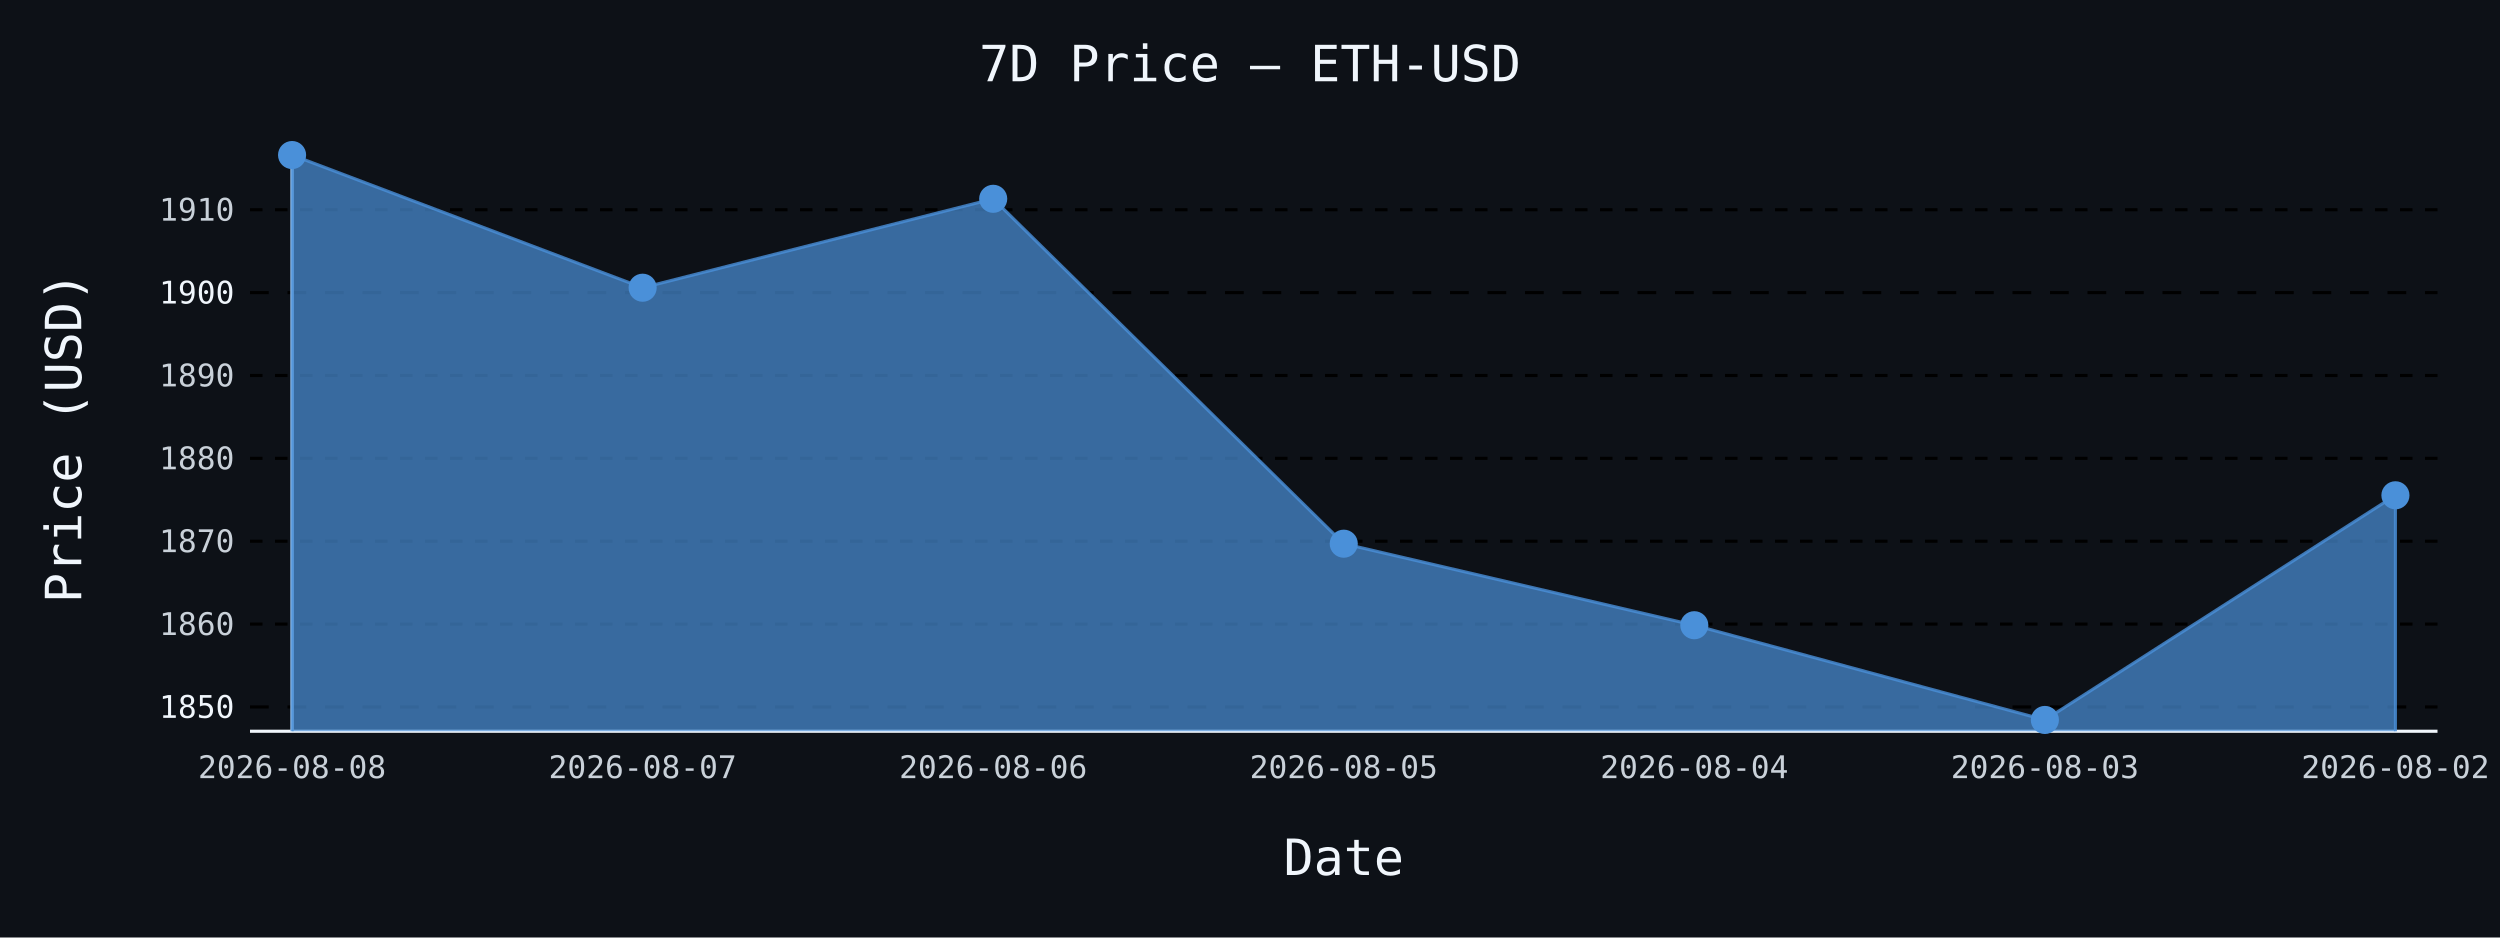
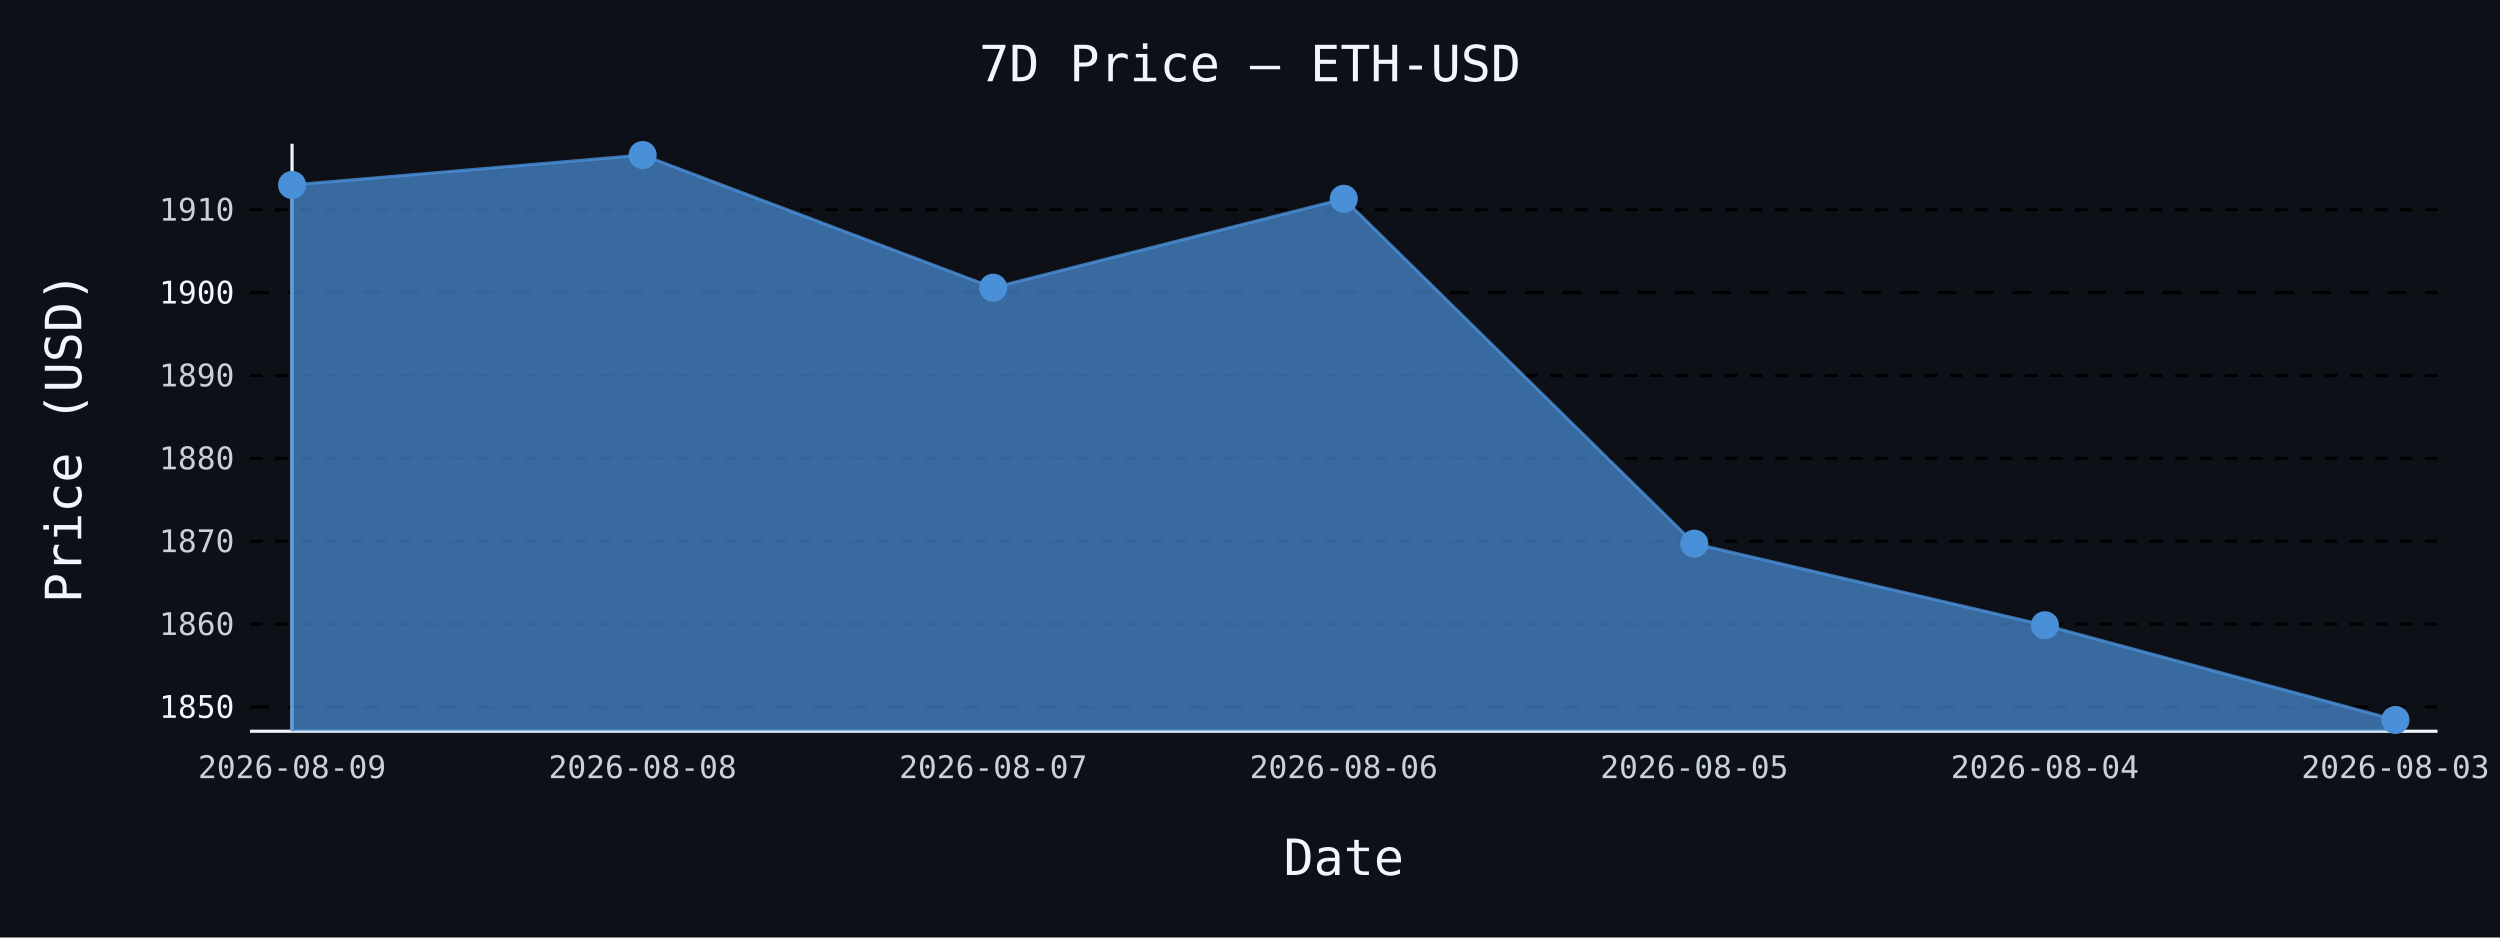
- <svg xmlns="http://www.w3.org/2000/svg" id="chart-6c47950c-7dd7-4de7-bc9b-344f5d1bbb1a" class="pygal-chart" viewBox="0 0 800 300">
+ <svg xmlns="http://www.w3.org/2000/svg" id="chart-84bf5ec0-f9f3-4b49-a0c9-f4ace1d2c7cc" class="pygal-chart" viewBox="0 0 800 300">
  <defs>
-     <style type="text/css">#chart-6c47950c-7dd7-4de7-bc9b-344f5d1bbb1a{-webkit-user-select:none;-webkit-font-smoothing:antialiased;font-family:monospace}#chart-6c47950c-7dd7-4de7-bc9b-344f5d1bbb1a .title{font-family:monospace;font-size:16px}#chart-6c47950c-7dd7-4de7-bc9b-344f5d1bbb1a .legends .legend text{font-family:monospace;font-size:14px}#chart-6c47950c-7dd7-4de7-bc9b-344f5d1bbb1a .axis text{font-family:monospace;font-size:10px}#chart-6c47950c-7dd7-4de7-bc9b-344f5d1bbb1a .axis text.major{font-family:monospace;font-size:10px}#chart-6c47950c-7dd7-4de7-bc9b-344f5d1bbb1a .text-overlay text.value{font-family:monospace;font-size:16px}#chart-6c47950c-7dd7-4de7-bc9b-344f5d1bbb1a .text-overlay text.label{font-family:monospace;font-size:10px}#chart-6c47950c-7dd7-4de7-bc9b-344f5d1bbb1a .tooltip{font-family:monospace;font-size:14px}#chart-6c47950c-7dd7-4de7-bc9b-344f5d1bbb1a text.no_data{font-family:monospace;font-size:64px}
- #chart-6c47950c-7dd7-4de7-bc9b-344f5d1bbb1a{background-color:#0d1117}#chart-6c47950c-7dd7-4de7-bc9b-344f5d1bbb1a path,#chart-6c47950c-7dd7-4de7-bc9b-344f5d1bbb1a line,#chart-6c47950c-7dd7-4de7-bc9b-344f5d1bbb1a rect,#chart-6c47950c-7dd7-4de7-bc9b-344f5d1bbb1a circle{-webkit-transition:150ms;-moz-transition:150ms;transition:150ms}#chart-6c47950c-7dd7-4de7-bc9b-344f5d1bbb1a .graph &gt; .background{fill:#0d1117}#chart-6c47950c-7dd7-4de7-bc9b-344f5d1bbb1a .plot &gt; .background{fill:#0d1117}#chart-6c47950c-7dd7-4de7-bc9b-344f5d1bbb1a .graph{fill:#c9d1d9}#chart-6c47950c-7dd7-4de7-bc9b-344f5d1bbb1a text.no_data{fill:#f0f6fc}#chart-6c47950c-7dd7-4de7-bc9b-344f5d1bbb1a .title{fill:#f0f6fc}#chart-6c47950c-7dd7-4de7-bc9b-344f5d1bbb1a .legends .legend text{fill:#c9d1d9}#chart-6c47950c-7dd7-4de7-bc9b-344f5d1bbb1a .legends .legend:hover text{fill:#f0f6fc}#chart-6c47950c-7dd7-4de7-bc9b-344f5d1bbb1a .axis .line{stroke:#f0f6fc}#chart-6c47950c-7dd7-4de7-bc9b-344f5d1bbb1a .axis .guide.line{stroke:#8b949e}#chart-6c47950c-7dd7-4de7-bc9b-344f5d1bbb1a .axis .major.line{stroke:#c9d1d9}#chart-6c47950c-7dd7-4de7-bc9b-344f5d1bbb1a .axis text.major{fill:#f0f6fc}#chart-6c47950c-7dd7-4de7-bc9b-344f5d1bbb1a .axis.y .guides:hover .guide.line,#chart-6c47950c-7dd7-4de7-bc9b-344f5d1bbb1a .line-graph .axis.x .guides:hover .guide.line,#chart-6c47950c-7dd7-4de7-bc9b-344f5d1bbb1a .stackedline-graph .axis.x .guides:hover .guide.line,#chart-6c47950c-7dd7-4de7-bc9b-344f5d1bbb1a .xy-graph .axis.x .guides:hover .guide.line{stroke:#f0f6fc}#chart-6c47950c-7dd7-4de7-bc9b-344f5d1bbb1a .axis .guides:hover text{fill:#f0f6fc}#chart-6c47950c-7dd7-4de7-bc9b-344f5d1bbb1a .reactive{fill-opacity:.7;stroke-opacity:.8;stroke-width:1}#chart-6c47950c-7dd7-4de7-bc9b-344f5d1bbb1a .ci{stroke:#c9d1d9}#chart-6c47950c-7dd7-4de7-bc9b-344f5d1bbb1a .reactive.active,#chart-6c47950c-7dd7-4de7-bc9b-344f5d1bbb1a .active .reactive{fill-opacity:.8;stroke-opacity:.9;stroke-width:4}#chart-6c47950c-7dd7-4de7-bc9b-344f5d1bbb1a .ci .reactive.active{stroke-width:1.5}#chart-6c47950c-7dd7-4de7-bc9b-344f5d1bbb1a .series text{fill:#f0f6fc}#chart-6c47950c-7dd7-4de7-bc9b-344f5d1bbb1a .tooltip rect{fill:#0d1117;stroke:#f0f6fc;-webkit-transition:opacity 150ms;-moz-transition:opacity 150ms;transition:opacity 150ms}#chart-6c47950c-7dd7-4de7-bc9b-344f5d1bbb1a .tooltip .label{fill:#c9d1d9}#chart-6c47950c-7dd7-4de7-bc9b-344f5d1bbb1a .tooltip .label{fill:#c9d1d9}#chart-6c47950c-7dd7-4de7-bc9b-344f5d1bbb1a .tooltip .legend{font-size:.8em;fill:#8b949e}#chart-6c47950c-7dd7-4de7-bc9b-344f5d1bbb1a .tooltip .x_label{font-size:.6em;fill:#f0f6fc}#chart-6c47950c-7dd7-4de7-bc9b-344f5d1bbb1a .tooltip .xlink{font-size:.5em;text-decoration:underline}#chart-6c47950c-7dd7-4de7-bc9b-344f5d1bbb1a .tooltip .value{font-size:1.5em}#chart-6c47950c-7dd7-4de7-bc9b-344f5d1bbb1a .bound{font-size:.5em}#chart-6c47950c-7dd7-4de7-bc9b-344f5d1bbb1a .max-value{font-size:.75em;fill:#8b949e}#chart-6c47950c-7dd7-4de7-bc9b-344f5d1bbb1a .map-element{fill:#0d1117;stroke:#8b949e !important}#chart-6c47950c-7dd7-4de7-bc9b-344f5d1bbb1a .map-element .reactive{fill-opacity:inherit;stroke-opacity:inherit}#chart-6c47950c-7dd7-4de7-bc9b-344f5d1bbb1a .color-0,#chart-6c47950c-7dd7-4de7-bc9b-344f5d1bbb1a .color-0 a:visited{stroke:#4a90d9;fill:#4a90d9}#chart-6c47950c-7dd7-4de7-bc9b-344f5d1bbb1a .text-overlay .color-0 text{fill:black}
- #chart-6c47950c-7dd7-4de7-bc9b-344f5d1bbb1a text.no_data{text-anchor:middle}#chart-6c47950c-7dd7-4de7-bc9b-344f5d1bbb1a .guide.line{fill:none}#chart-6c47950c-7dd7-4de7-bc9b-344f5d1bbb1a .centered{text-anchor:middle}#chart-6c47950c-7dd7-4de7-bc9b-344f5d1bbb1a .title{text-anchor:middle}#chart-6c47950c-7dd7-4de7-bc9b-344f5d1bbb1a .legends .legend text{fill-opacity:1}#chart-6c47950c-7dd7-4de7-bc9b-344f5d1bbb1a .axis.x text{text-anchor:middle}#chart-6c47950c-7dd7-4de7-bc9b-344f5d1bbb1a .axis.x:not(.web) text[transform]{text-anchor:start}#chart-6c47950c-7dd7-4de7-bc9b-344f5d1bbb1a .axis.x:not(.web) text[transform].backwards{text-anchor:end}#chart-6c47950c-7dd7-4de7-bc9b-344f5d1bbb1a .axis.y text{text-anchor:end}#chart-6c47950c-7dd7-4de7-bc9b-344f5d1bbb1a .axis.y text[transform].backwards{text-anchor:start}#chart-6c47950c-7dd7-4de7-bc9b-344f5d1bbb1a .axis.y2 text{text-anchor:start}#chart-6c47950c-7dd7-4de7-bc9b-344f5d1bbb1a .axis.y2 text[transform].backwards{text-anchor:end}#chart-6c47950c-7dd7-4de7-bc9b-344f5d1bbb1a .axis .guide.line{stroke-dasharray:4,4;stroke:black}#chart-6c47950c-7dd7-4de7-bc9b-344f5d1bbb1a .axis .major.guide.line{stroke-dasharray:6,6;stroke:black}#chart-6c47950c-7dd7-4de7-bc9b-344f5d1bbb1a .horizontal .axis.y .guide.line,#chart-6c47950c-7dd7-4de7-bc9b-344f5d1bbb1a .horizontal .axis.y2 .guide.line,#chart-6c47950c-7dd7-4de7-bc9b-344f5d1bbb1a .vertical .axis.x .guide.line{opacity:0}#chart-6c47950c-7dd7-4de7-bc9b-344f5d1bbb1a .horizontal .axis.always_show .guide.line,#chart-6c47950c-7dd7-4de7-bc9b-344f5d1bbb1a .vertical .axis.always_show .guide.line{opacity:1 !important}#chart-6c47950c-7dd7-4de7-bc9b-344f5d1bbb1a .axis.y .guides:hover .guide.line,#chart-6c47950c-7dd7-4de7-bc9b-344f5d1bbb1a .axis.y2 .guides:hover .guide.line,#chart-6c47950c-7dd7-4de7-bc9b-344f5d1bbb1a .axis.x .guides:hover .guide.line{opacity:1}#chart-6c47950c-7dd7-4de7-bc9b-344f5d1bbb1a .axis .guides:hover text{opacity:1}#chart-6c47950c-7dd7-4de7-bc9b-344f5d1bbb1a .nofill{fill:none}#chart-6c47950c-7dd7-4de7-bc9b-344f5d1bbb1a .subtle-fill{fill-opacity:.2}#chart-6c47950c-7dd7-4de7-bc9b-344f5d1bbb1a .dot{stroke-width:1px;fill-opacity:1;stroke-opacity:1}#chart-6c47950c-7dd7-4de7-bc9b-344f5d1bbb1a .dot.active{stroke-width:5px}#chart-6c47950c-7dd7-4de7-bc9b-344f5d1bbb1a .dot.negative{fill:transparent}#chart-6c47950c-7dd7-4de7-bc9b-344f5d1bbb1a text,#chart-6c47950c-7dd7-4de7-bc9b-344f5d1bbb1a tspan{stroke:none !important}#chart-6c47950c-7dd7-4de7-bc9b-344f5d1bbb1a .series text.active{opacity:1}#chart-6c47950c-7dd7-4de7-bc9b-344f5d1bbb1a .tooltip rect{fill-opacity:.95;stroke-width:.5}#chart-6c47950c-7dd7-4de7-bc9b-344f5d1bbb1a .tooltip text{fill-opacity:1}#chart-6c47950c-7dd7-4de7-bc9b-344f5d1bbb1a .showable{visibility:hidden}#chart-6c47950c-7dd7-4de7-bc9b-344f5d1bbb1a .showable.shown{visibility:visible}#chart-6c47950c-7dd7-4de7-bc9b-344f5d1bbb1a .gauge-background{fill:rgba(229,229,229,1);stroke:none}#chart-6c47950c-7dd7-4de7-bc9b-344f5d1bbb1a .bg-lines{stroke:#0d1117;stroke-width:2px}</style>
+     <style type="text/css">#chart-84bf5ec0-f9f3-4b49-a0c9-f4ace1d2c7cc{-webkit-user-select:none;-webkit-font-smoothing:antialiased;font-family:monospace}#chart-84bf5ec0-f9f3-4b49-a0c9-f4ace1d2c7cc .title{font-family:monospace;font-size:16px}#chart-84bf5ec0-f9f3-4b49-a0c9-f4ace1d2c7cc .legends .legend text{font-family:monospace;font-size:14px}#chart-84bf5ec0-f9f3-4b49-a0c9-f4ace1d2c7cc .axis text{font-family:monospace;font-size:10px}#chart-84bf5ec0-f9f3-4b49-a0c9-f4ace1d2c7cc .axis text.major{font-family:monospace;font-size:10px}#chart-84bf5ec0-f9f3-4b49-a0c9-f4ace1d2c7cc .text-overlay text.value{font-family:monospace;font-size:16px}#chart-84bf5ec0-f9f3-4b49-a0c9-f4ace1d2c7cc .text-overlay text.label{font-family:monospace;font-size:10px}#chart-84bf5ec0-f9f3-4b49-a0c9-f4ace1d2c7cc .tooltip{font-family:monospace;font-size:14px}#chart-84bf5ec0-f9f3-4b49-a0c9-f4ace1d2c7cc text.no_data{font-family:monospace;font-size:64px}
+ #chart-84bf5ec0-f9f3-4b49-a0c9-f4ace1d2c7cc{background-color:#0d1117}#chart-84bf5ec0-f9f3-4b49-a0c9-f4ace1d2c7cc path,#chart-84bf5ec0-f9f3-4b49-a0c9-f4ace1d2c7cc line,#chart-84bf5ec0-f9f3-4b49-a0c9-f4ace1d2c7cc rect,#chart-84bf5ec0-f9f3-4b49-a0c9-f4ace1d2c7cc circle{-webkit-transition:150ms;-moz-transition:150ms;transition:150ms}#chart-84bf5ec0-f9f3-4b49-a0c9-f4ace1d2c7cc .graph &gt; .background{fill:#0d1117}#chart-84bf5ec0-f9f3-4b49-a0c9-f4ace1d2c7cc .plot &gt; .background{fill:#0d1117}#chart-84bf5ec0-f9f3-4b49-a0c9-f4ace1d2c7cc .graph{fill:#c9d1d9}#chart-84bf5ec0-f9f3-4b49-a0c9-f4ace1d2c7cc text.no_data{fill:#f0f6fc}#chart-84bf5ec0-f9f3-4b49-a0c9-f4ace1d2c7cc .title{fill:#f0f6fc}#chart-84bf5ec0-f9f3-4b49-a0c9-f4ace1d2c7cc .legends .legend text{fill:#c9d1d9}#chart-84bf5ec0-f9f3-4b49-a0c9-f4ace1d2c7cc .legends .legend:hover text{fill:#f0f6fc}#chart-84bf5ec0-f9f3-4b49-a0c9-f4ace1d2c7cc .axis .line{stroke:#f0f6fc}#chart-84bf5ec0-f9f3-4b49-a0c9-f4ace1d2c7cc .axis .guide.line{stroke:#8b949e}#chart-84bf5ec0-f9f3-4b49-a0c9-f4ace1d2c7cc .axis .major.line{stroke:#c9d1d9}#chart-84bf5ec0-f9f3-4b49-a0c9-f4ace1d2c7cc .axis text.major{fill:#f0f6fc}#chart-84bf5ec0-f9f3-4b49-a0c9-f4ace1d2c7cc .axis.y .guides:hover .guide.line,#chart-84bf5ec0-f9f3-4b49-a0c9-f4ace1d2c7cc .line-graph .axis.x .guides:hover .guide.line,#chart-84bf5ec0-f9f3-4b49-a0c9-f4ace1d2c7cc .stackedline-graph .axis.x .guides:hover .guide.line,#chart-84bf5ec0-f9f3-4b49-a0c9-f4ace1d2c7cc .xy-graph .axis.x .guides:hover .guide.line{stroke:#f0f6fc}#chart-84bf5ec0-f9f3-4b49-a0c9-f4ace1d2c7cc .axis .guides:hover text{fill:#f0f6fc}#chart-84bf5ec0-f9f3-4b49-a0c9-f4ace1d2c7cc .reactive{fill-opacity:.7;stroke-opacity:.8;stroke-width:1}#chart-84bf5ec0-f9f3-4b49-a0c9-f4ace1d2c7cc .ci{stroke:#c9d1d9}#chart-84bf5ec0-f9f3-4b49-a0c9-f4ace1d2c7cc .reactive.active,#chart-84bf5ec0-f9f3-4b49-a0c9-f4ace1d2c7cc .active .reactive{fill-opacity:.8;stroke-opacity:.9;stroke-width:4}#chart-84bf5ec0-f9f3-4b49-a0c9-f4ace1d2c7cc .ci .reactive.active{stroke-width:1.5}#chart-84bf5ec0-f9f3-4b49-a0c9-f4ace1d2c7cc .series text{fill:#f0f6fc}#chart-84bf5ec0-f9f3-4b49-a0c9-f4ace1d2c7cc .tooltip rect{fill:#0d1117;stroke:#f0f6fc;-webkit-transition:opacity 150ms;-moz-transition:opacity 150ms;transition:opacity 150ms}#chart-84bf5ec0-f9f3-4b49-a0c9-f4ace1d2c7cc .tooltip .label{fill:#c9d1d9}#chart-84bf5ec0-f9f3-4b49-a0c9-f4ace1d2c7cc .tooltip .label{fill:#c9d1d9}#chart-84bf5ec0-f9f3-4b49-a0c9-f4ace1d2c7cc .tooltip .legend{font-size:.8em;fill:#8b949e}#chart-84bf5ec0-f9f3-4b49-a0c9-f4ace1d2c7cc .tooltip .x_label{font-size:.6em;fill:#f0f6fc}#chart-84bf5ec0-f9f3-4b49-a0c9-f4ace1d2c7cc .tooltip .xlink{font-size:.5em;text-decoration:underline}#chart-84bf5ec0-f9f3-4b49-a0c9-f4ace1d2c7cc .tooltip .value{font-size:1.5em}#chart-84bf5ec0-f9f3-4b49-a0c9-f4ace1d2c7cc .bound{font-size:.5em}#chart-84bf5ec0-f9f3-4b49-a0c9-f4ace1d2c7cc .max-value{font-size:.75em;fill:#8b949e}#chart-84bf5ec0-f9f3-4b49-a0c9-f4ace1d2c7cc .map-element{fill:#0d1117;stroke:#8b949e !important}#chart-84bf5ec0-f9f3-4b49-a0c9-f4ace1d2c7cc .map-element .reactive{fill-opacity:inherit;stroke-opacity:inherit}#chart-84bf5ec0-f9f3-4b49-a0c9-f4ace1d2c7cc .color-0,#chart-84bf5ec0-f9f3-4b49-a0c9-f4ace1d2c7cc .color-0 a:visited{stroke:#4a90d9;fill:#4a90d9}#chart-84bf5ec0-f9f3-4b49-a0c9-f4ace1d2c7cc .text-overlay .color-0 text{fill:black}
+ #chart-84bf5ec0-f9f3-4b49-a0c9-f4ace1d2c7cc text.no_data{text-anchor:middle}#chart-84bf5ec0-f9f3-4b49-a0c9-f4ace1d2c7cc .guide.line{fill:none}#chart-84bf5ec0-f9f3-4b49-a0c9-f4ace1d2c7cc .centered{text-anchor:middle}#chart-84bf5ec0-f9f3-4b49-a0c9-f4ace1d2c7cc .title{text-anchor:middle}#chart-84bf5ec0-f9f3-4b49-a0c9-f4ace1d2c7cc .legends .legend text{fill-opacity:1}#chart-84bf5ec0-f9f3-4b49-a0c9-f4ace1d2c7cc .axis.x text{text-anchor:middle}#chart-84bf5ec0-f9f3-4b49-a0c9-f4ace1d2c7cc .axis.x:not(.web) text[transform]{text-anchor:start}#chart-84bf5ec0-f9f3-4b49-a0c9-f4ace1d2c7cc .axis.x:not(.web) text[transform].backwards{text-anchor:end}#chart-84bf5ec0-f9f3-4b49-a0c9-f4ace1d2c7cc .axis.y text{text-anchor:end}#chart-84bf5ec0-f9f3-4b49-a0c9-f4ace1d2c7cc .axis.y text[transform].backwards{text-anchor:start}#chart-84bf5ec0-f9f3-4b49-a0c9-f4ace1d2c7cc .axis.y2 text{text-anchor:start}#chart-84bf5ec0-f9f3-4b49-a0c9-f4ace1d2c7cc .axis.y2 text[transform].backwards{text-anchor:end}#chart-84bf5ec0-f9f3-4b49-a0c9-f4ace1d2c7cc .axis .guide.line{stroke-dasharray:4,4;stroke:black}#chart-84bf5ec0-f9f3-4b49-a0c9-f4ace1d2c7cc .axis .major.guide.line{stroke-dasharray:6,6;stroke:black}#chart-84bf5ec0-f9f3-4b49-a0c9-f4ace1d2c7cc .horizontal .axis.y .guide.line,#chart-84bf5ec0-f9f3-4b49-a0c9-f4ace1d2c7cc .horizontal .axis.y2 .guide.line,#chart-84bf5ec0-f9f3-4b49-a0c9-f4ace1d2c7cc .vertical .axis.x .guide.line{opacity:0}#chart-84bf5ec0-f9f3-4b49-a0c9-f4ace1d2c7cc .horizontal .axis.always_show .guide.line,#chart-84bf5ec0-f9f3-4b49-a0c9-f4ace1d2c7cc .vertical .axis.always_show .guide.line{opacity:1 !important}#chart-84bf5ec0-f9f3-4b49-a0c9-f4ace1d2c7cc .axis.y .guides:hover .guide.line,#chart-84bf5ec0-f9f3-4b49-a0c9-f4ace1d2c7cc .axis.y2 .guides:hover .guide.line,#chart-84bf5ec0-f9f3-4b49-a0c9-f4ace1d2c7cc .axis.x .guides:hover .guide.line{opacity:1}#chart-84bf5ec0-f9f3-4b49-a0c9-f4ace1d2c7cc .axis .guides:hover text{opacity:1}#chart-84bf5ec0-f9f3-4b49-a0c9-f4ace1d2c7cc .nofill{fill:none}#chart-84bf5ec0-f9f3-4b49-a0c9-f4ace1d2c7cc .subtle-fill{fill-opacity:.2}#chart-84bf5ec0-f9f3-4b49-a0c9-f4ace1d2c7cc .dot{stroke-width:1px;fill-opacity:1;stroke-opacity:1}#chart-84bf5ec0-f9f3-4b49-a0c9-f4ace1d2c7cc .dot.active{stroke-width:5px}#chart-84bf5ec0-f9f3-4b49-a0c9-f4ace1d2c7cc .dot.negative{fill:transparent}#chart-84bf5ec0-f9f3-4b49-a0c9-f4ace1d2c7cc text,#chart-84bf5ec0-f9f3-4b49-a0c9-f4ace1d2c7cc tspan{stroke:none !important}#chart-84bf5ec0-f9f3-4b49-a0c9-f4ace1d2c7cc .series text.active{opacity:1}#chart-84bf5ec0-f9f3-4b49-a0c9-f4ace1d2c7cc .tooltip rect{fill-opacity:.95;stroke-width:.5}#chart-84bf5ec0-f9f3-4b49-a0c9-f4ace1d2c7cc .tooltip text{fill-opacity:1}#chart-84bf5ec0-f9f3-4b49-a0c9-f4ace1d2c7cc .showable{visibility:hidden}#chart-84bf5ec0-f9f3-4b49-a0c9-f4ace1d2c7cc .showable.shown{visibility:visible}#chart-84bf5ec0-f9f3-4b49-a0c9-f4ace1d2c7cc .gauge-background{fill:rgba(229,229,229,1);stroke:none}#chart-84bf5ec0-f9f3-4b49-a0c9-f4ace1d2c7cc .bg-lines{stroke:#0d1117;stroke-width:2px}</style>
  </defs>
  <g class="graph line-graph vertical">
    <rect x="0" y="0" width="800" height="300" class="background" />
    <g transform="translate(80, 46)" class="plot">
      <rect x="0" y="0" width="700.0" height="188" class="background" />
      <g class="axis y always_show">
        <path d="M0 188 h700" class="line" />
        <g class="guides">
          <path d="M0 180.221 h700" class="major guide line" />
          <text x="-5" y="183.721" class="major">1850</text>
        </g>
        <g class="guides">
          <path d="M0 153.704 h700" class="guide line" />
          <text x="-5" y="157.204" class="">1860</text>
        </g>
        <g class="guides">
          <path d="M0 127.187 h700" class="guide line" />
          <text x="-5" y="130.687" class="">1870</text>
        </g>
        <g class="guides">
          <path d="M0 100.669 h700" class="guide line" />
          <text x="-5" y="104.169" class="">1880</text>
        </g>
        <g class="guides">
          <path d="M0 74.152 h700" class="guide line" />
          <text x="-5" y="77.652" class="">1890</text>
        </g>
        <g class="guides">
          <path d="M0 47.634 h700" class="major guide line" />
          <text x="-5" y="51.134" class="major">1900</text>
        </g>
        <g class="guides">
          <path d="M0 21.117 h700" class="guide line" />
          <text x="-5" y="24.617" class="">1910</text>
        </g>
      </g>
      <g class="axis x">
        <g class="guides">
          <path d="M13.462 0 v188" class="line" />
-           <text x="13.462" y="203.0" class="">2026-08-08</text>
+           <text x="13.462" y="203.0" class="">2026-08-09</text>
        </g>
        <g class="guides">
          <path d="M125.641 0 v188" class="guide line" />
-           <text x="125.641" y="203.0" class="">2026-08-07</text>
+           <text x="125.641" y="203.0" class="">2026-08-08</text>
        </g>
        <g class="guides">
          <path d="M237.821 0 v188" class="guide line" />
-           <text x="237.821" y="203.0" class="">2026-08-06</text>
+           <text x="237.821" y="203.0" class="">2026-08-07</text>
        </g>
        <g class="guides">
          <path d="M350 0 v188" class="guide line" />
-           <text x="350.0" y="203.0" class="">2026-08-05</text>
+           <text x="350.0" y="203.0" class="">2026-08-06</text>
        </g>
        <g class="guides">
          <path d="M462.179 0 v188" class="guide line" />
-           <text x="462.179" y="203.0" class="">2026-08-04</text>
+           <text x="462.179" y="203.0" class="">2026-08-05</text>
        </g>
        <g class="guides">
          <path d="M574.359 0 v188" class="guide line" />
-           <text x="574.359" y="203.0" class="">2026-08-03</text>
+           <text x="574.359" y="203.0" class="">2026-08-04</text>
        </g>
        <g class="guides">
          <path d="M686.538 0 v188" class="guide line" />
-           <text x="686.538" y="203.0" class="">2026-08-02</text>
+           <text x="686.538" y="203.0" class="">2026-08-03</text>
        </g>
      </g>
      <g class="series serie-0 color-0">
-         <path d="M13.462 188 L13.462 3.615 125.641 46.07 237.821 17.617 350 127.982 462.179 154.075 574.359 184.385 686.538 112.496 686.538 188" class="line reactive" />
+         <path d="M13.462 188 L13.462 13.188 125.641 3.615 237.821 46.07 350 17.617 462.179 127.982 574.359 154.075 686.538 184.385 686.538 188" class="line reactive" />
      </g>
    </g>
    <g class="titles">
      <text x="400.0" y="26" class="title plot_title">7D Price — ETH-USD</text>
      <text x="430.0" y="280" class="title">Date</text>
      <text x="0" y="166.0" class="title" transform="rotate(-90 0 140)">Price (USD)</text>
    </g>
    <g transform="translate(80, 46)" class="plot overlay">
      <g class="series serie-0 color-0">
        <g class="dots">
-           <circle cx="13.462" cy="3.615" r="4" class="dot reactive tooltip-trigger" />
+           <circle cx="13.462" cy="13.188" r="4" class="dot reactive tooltip-trigger" />
        </g>
        <g class="dots">
-           <circle cx="125.641" cy="46.07" r="4" class="dot reactive tooltip-trigger" />
+           <circle cx="125.641" cy="3.615" r="4" class="dot reactive tooltip-trigger" />
        </g>
        <g class="dots">
-           <circle cx="237.821" cy="17.617" r="4" class="dot reactive tooltip-trigger" />
+           <circle cx="237.821" cy="46.07" r="4" class="dot reactive tooltip-trigger" />
        </g>
        <g class="dots">
-           <circle cx="350.0" cy="127.982" r="4" class="dot reactive tooltip-trigger" />
+           <circle cx="350.0" cy="17.617" r="4" class="dot reactive tooltip-trigger" />
        </g>
        <g class="dots">
-           <circle cx="462.179" cy="154.075" r="4" class="dot reactive tooltip-trigger" />
+           <circle cx="462.179" cy="127.982" r="4" class="dot reactive tooltip-trigger" />
        </g>
        <g class="dots">
-           <circle cx="574.359" cy="184.385" r="4" class="dot reactive tooltip-trigger" />
+           <circle cx="574.359" cy="154.075" r="4" class="dot reactive tooltip-trigger" />
        </g>
        <g class="dots">
-           <circle cx="686.538" cy="112.496" r="4" class="dot reactive tooltip-trigger" />
+           <circle cx="686.538" cy="184.385" r="4" class="dot reactive tooltip-trigger" />
        </g>
      </g>
    </g>
    <g transform="translate(80, 46)" class="plot text-overlay">
      <g class="series serie-0 color-0" />
    </g>
    <g transform="translate(80, 46)" class="plot tooltip-overlay">
      <g transform="translate(0 0)" style="opacity: 0" class="tooltip">
        <rect rx="0" ry="0" width="0" height="0" class="tooltip-box" />
        <g class="text" />
      </g>
    </g>
  </g>
</svg>
